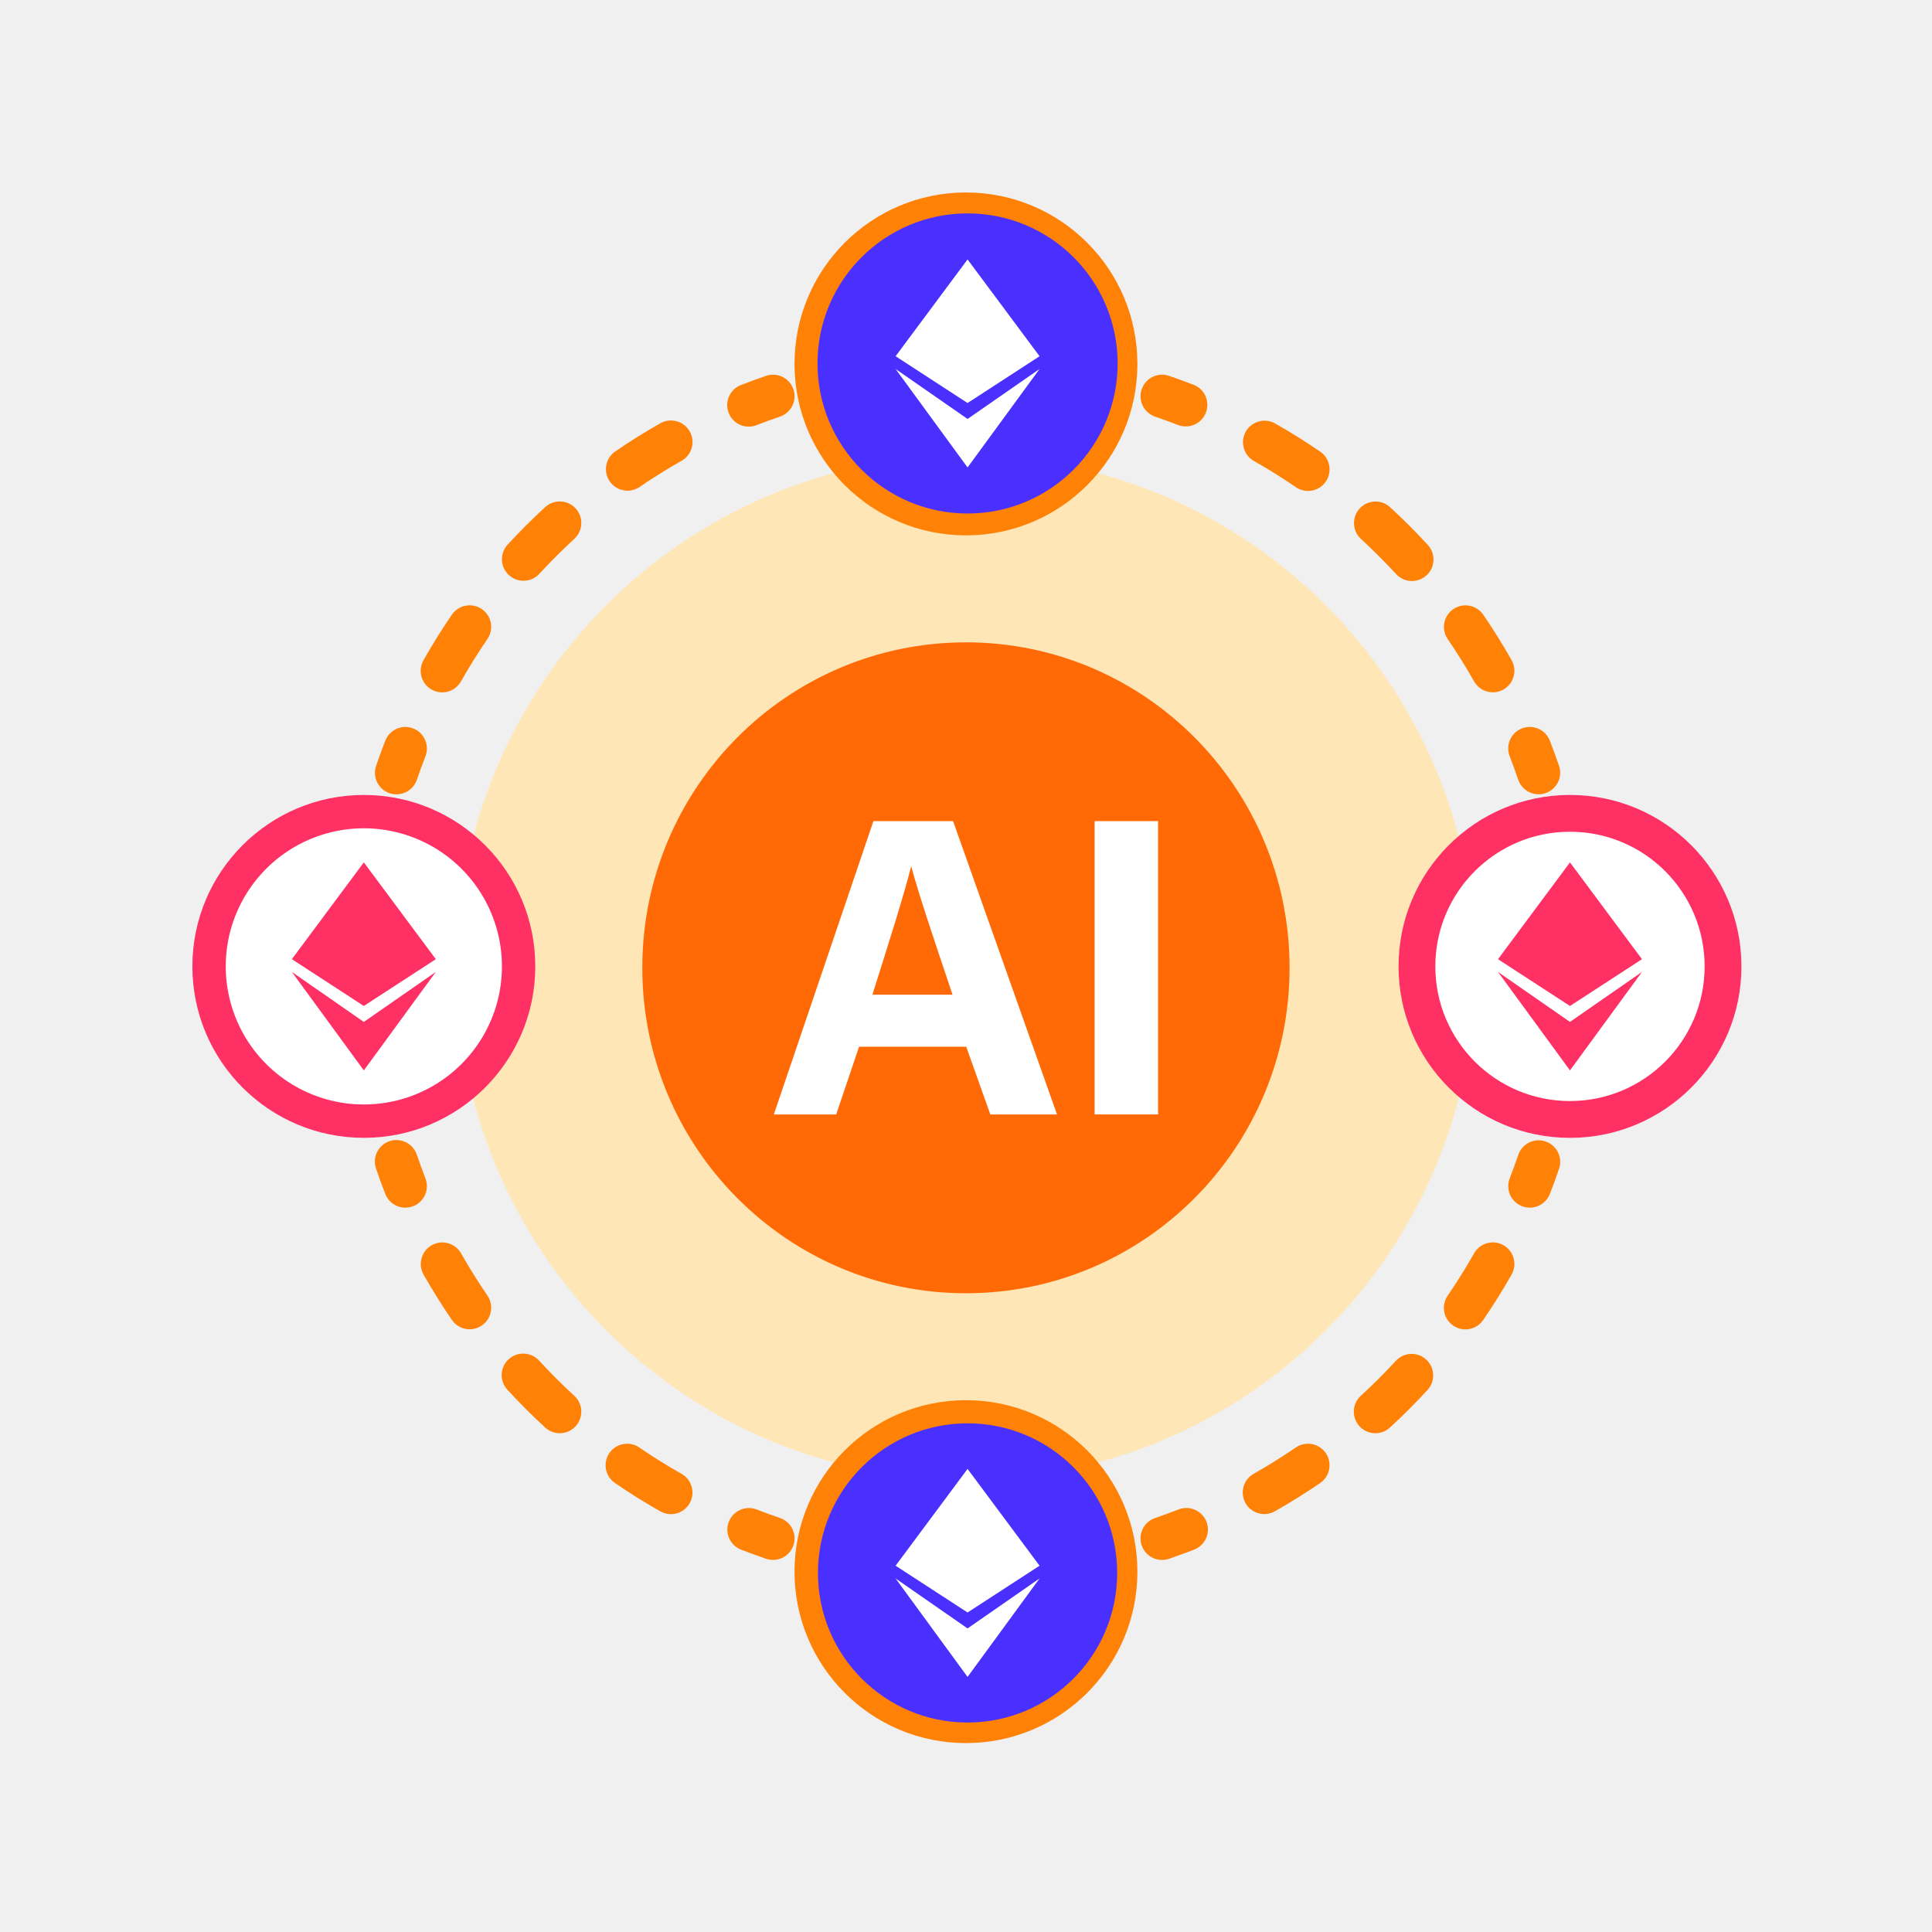
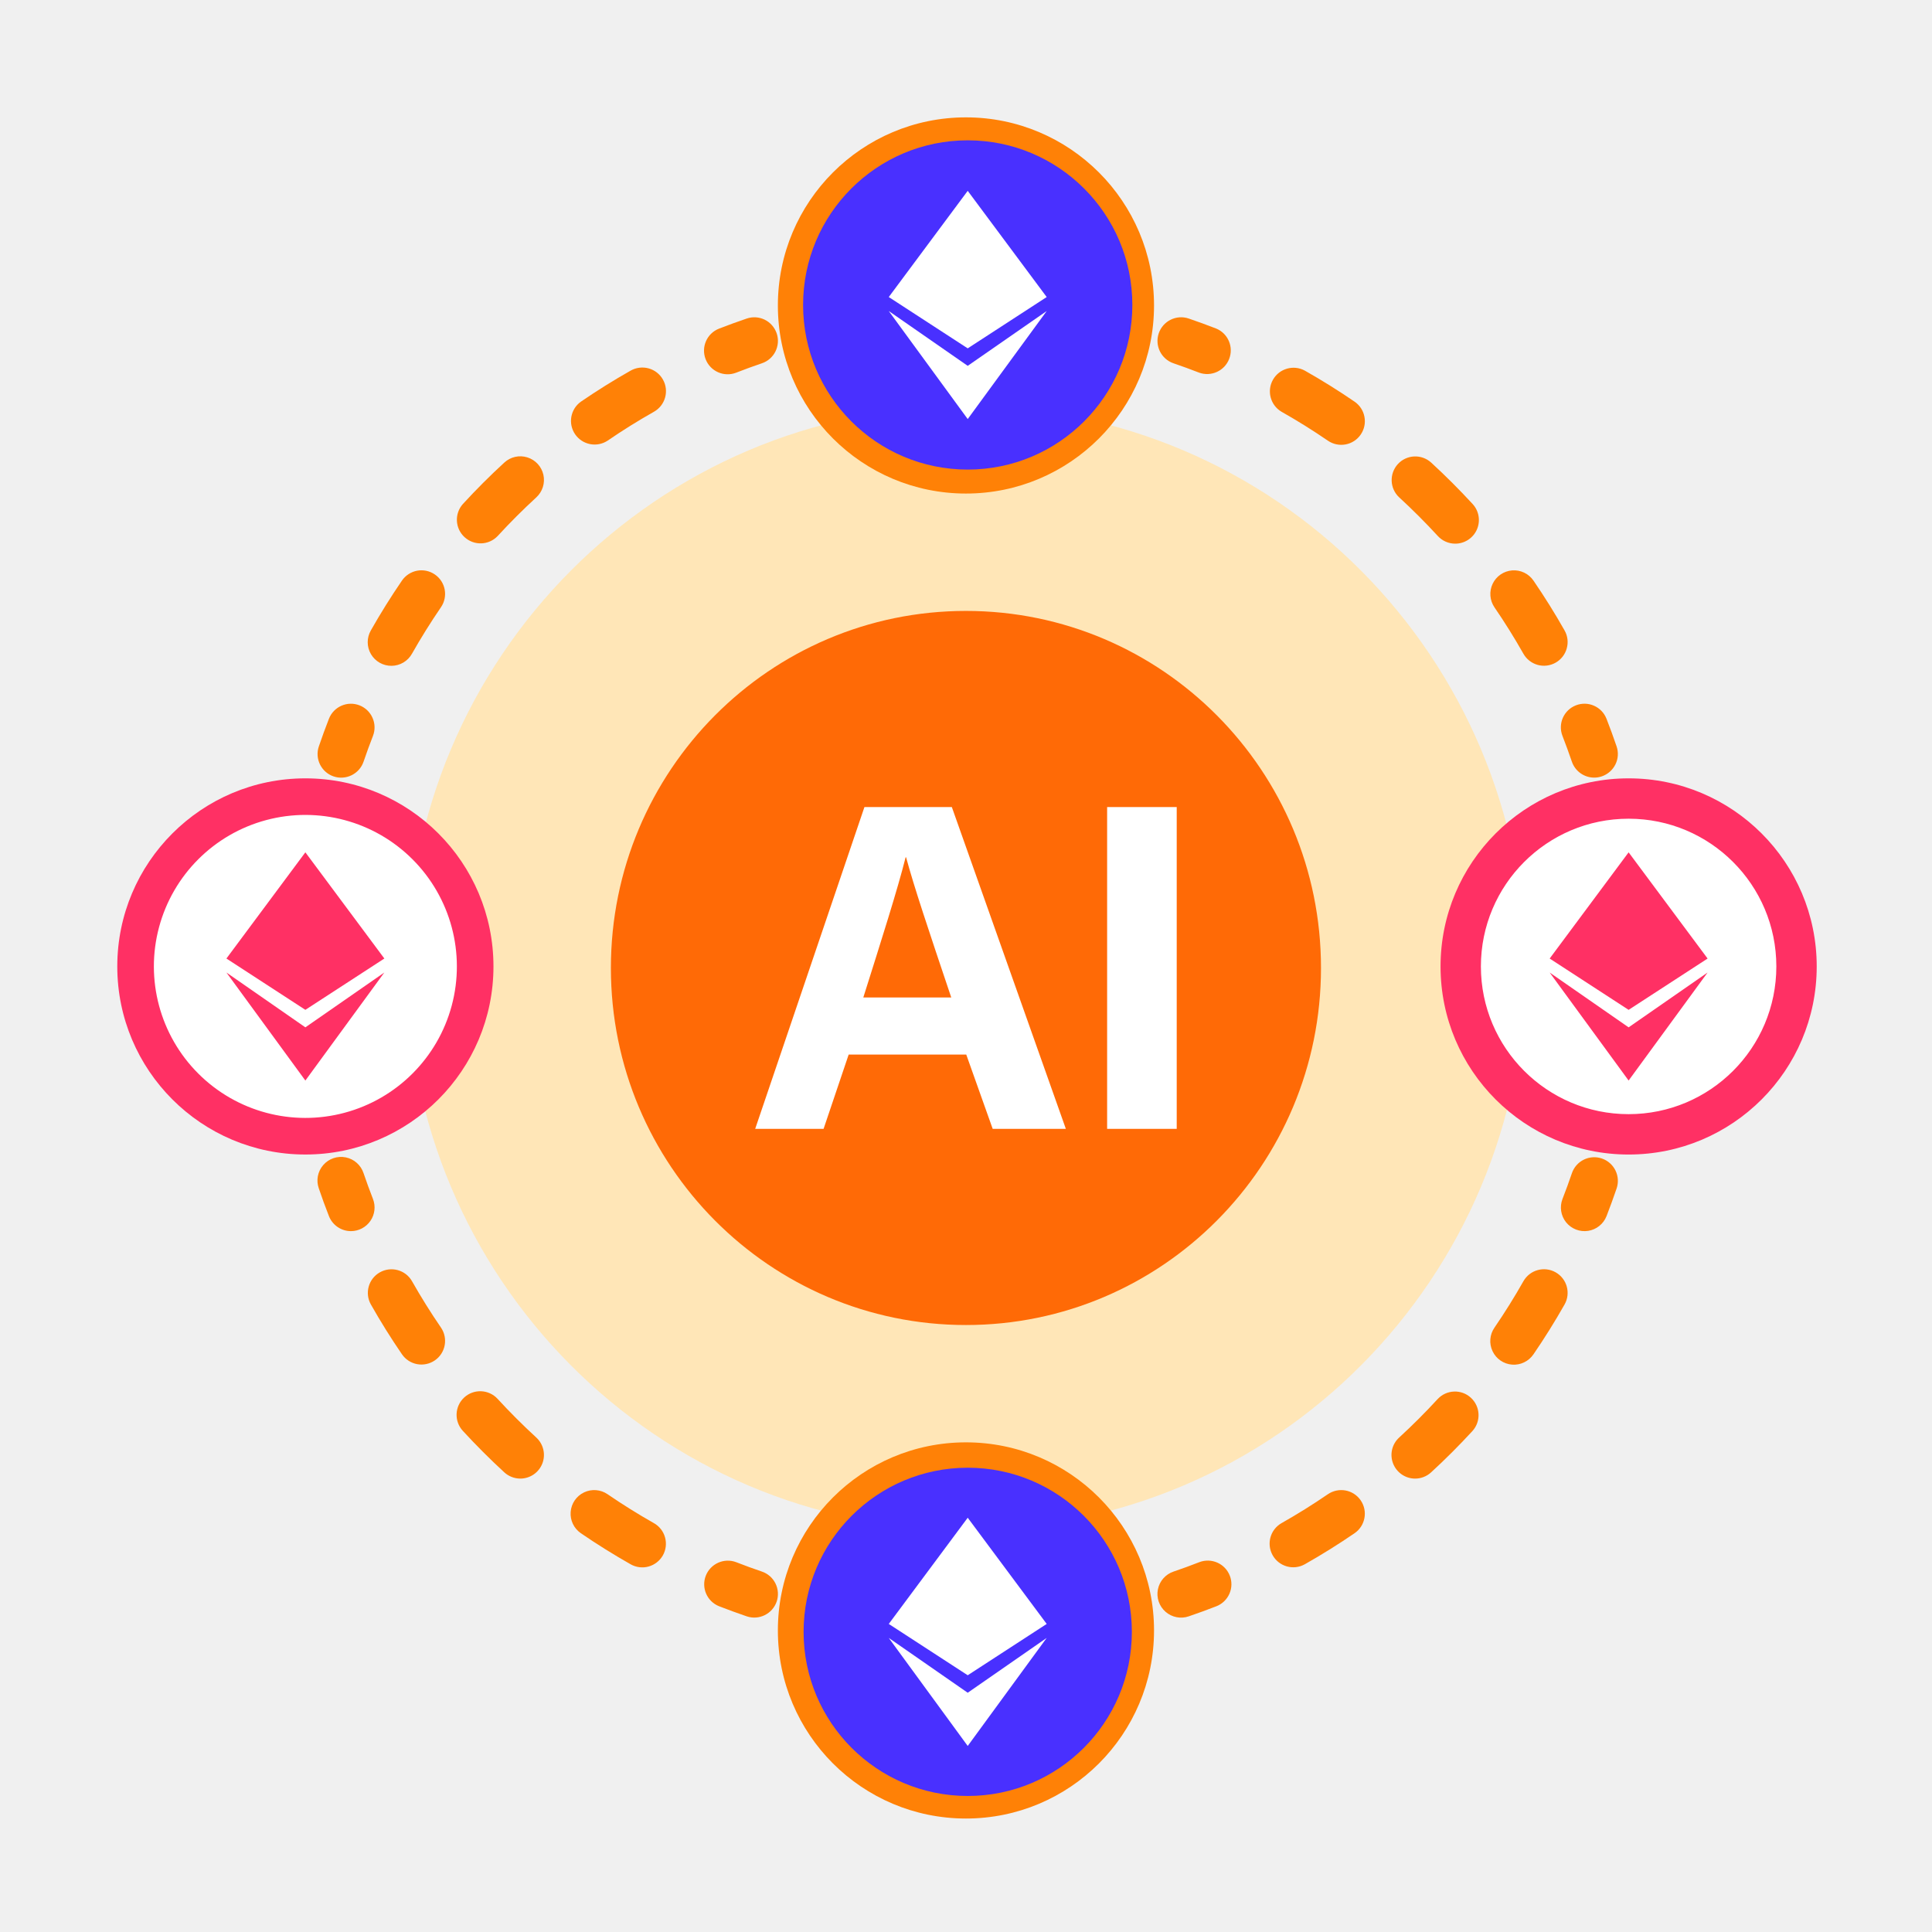
<svg xmlns="http://www.w3.org/2000/svg" class="icon" viewBox="0 0 1024 1024" version="1.1" width="64" height="64">
-   <g transform="translate(100 100) scale(0.8046875)">
+   <g transform="translate(60 60) scale(0.8828125)">
    <path d="M298.8 498.99h-71.78c0.58 4.64 0.92 9.38 0.92 14.19 0 4.81-0.34 9.54-0.92 14.18h71.78c-0.32-4.71-0.5-9.45-0.52-14.17 0-4.79 0.22-9.5 0.52-14.2z m498.12 0h-71.79c0.3 4.69 0.52 9.41 0.52 14.2 0 4.76-0.21 9.48-0.52 14.17h71.79c-0.61-4.7-0.91-9.44-0.92-14.18 0-4.81 0.32-9.54 0.92-14.19zM511.97 228.36c-4.81 0-9.54-0.33-14.19-0.91v72.57c4.72-0.33 9.45-0.51 14.19-0.52 4.77 0 9.5 0.22 14.18 0.52v-72.57c-4.7 0.59-9.44 0.89-14.18 0.91z m0 498.51c-4.74-0.02-9.47-0.19-14.19-0.52v72.57c4.7-0.61 9.44-0.9 14.19-0.92 4.81 0 9.54 0.34 14.18 0.92v-72.57c-4.72 0.33-9.45 0.5-14.18 0.52z m0 0" fill="#FF8106" />
    <path d="M511.97 272.53c-132.26 0-239.51 107.75-239.51 240.66 0 132.89 107.24 240.64 239.51 240.64 132.27 0 239.5-107.73 239.5-240.64 0-132.91-107.24-240.66-239.5-240.66z m0 0" fill="#FFC351" />
    <path d="M511.97 175.96c-185.34 0-335.62 150.99-335.62 337.23 0 186.23 150.28 337.21 335.62 337.21 185.35 0 335.62-150.96 335.62-337.21-0.01-186.24-150.27-337.23-335.62-337.23z m0 0" fill="#FFE6B7" />
    <path d="M511.97 298.82c-117.73 0-213.17 95.96-213.17 214.37 0 118.38 95.44 214.36 213.17 214.36 117.72 0 213.16-95.98 213.16-214.36 0-118.41-95.44-214.37-213.16-214.37z m0 0" fill="#FF6A06" />
    <path d="M398.33 132.15c-1.22-3.56-3.79-6.5-7.16-8.17a14.17 14.17 0 0 0-10.84-0.69 411.9 411.9 0 0 0-16.58 6.04c-7.3 2.84-10.92 11.06-8.07 18.37 2.84 7.31 11.07 10.92 18.37 8.07a363.83 363.83 0 0 1 15.42-5.63c7.42-2.51 11.38-10.58 8.86-17.99zM193.09 276.92a14.21 14.21 0 0 0-10.62-2.25c-3.69 0.7-6.97 2.83-9.11 5.93-6.64 9.7-12.86 19.67-18.66 29.9a14.189 14.189 0 1 0 24.7 13.97c5.39-9.52 11.19-18.81 17.37-27.85 4.43-6.46 2.79-15.28-3.68-19.7z m136.94-117.03a14.12 14.12 0 0 0-8.56-6.68 14.23 14.23 0 0 0-10.78 1.32 413.554 413.554 0 0 0-29.9 18.66c-6.29 4.49-7.83 13.19-3.47 19.57 4.37 6.37 13.03 8.08 19.49 3.85 9.03-6.19 18.32-11.99 27.85-17.37 6.83-3.87 9.23-12.53 5.37-19.35z m-95.19 49.84a412.505 412.505 0 0 0-24.92 24.92c-5.14 5.8-4.7 14.64 1.02 19.88 5.7 5.23 14.56 4.93 19.88-0.68 7.4-8.06 15.15-15.8 23.21-23.21 3.73-3.43 5.35-8.6 4.25-13.54-1.1-4.95-4.76-8.93-9.59-10.45a14.132 14.132 0 0 0-13.85 3.08z m-86.96 145.78c-7.3-2.84-15.52 0.76-18.37 8.08-2.13 5.47-4.15 11-6.05 16.57-2.53 7.42 1.44 15.48 8.84 18.01 7.41 2.52 15.47-1.44 18.01-8.85 1.76-5.18 3.64-10.32 5.63-15.42 1.37-3.51 1.29-7.41-0.23-10.85-1.5-3.46-4.32-6.17-7.83-7.54z m754.72 24.64c-1.89-5.57-3.91-11.1-6.05-16.57-2.85-7.3-11.07-10.93-18.37-8.08-7.31 2.85-10.92 11.07-8.07 18.37 1.98 5.09 3.86 10.24 5.63 15.42 1.96 5.75 7.36 9.61 13.42 9.61 1.52 0 3.06-0.24 4.57-0.76a14.26 14.26 0 0 0 8.17-7.17 14.07 14.07 0 0 0 0.7-10.82zM791.26 209.74c-5.79-5.24-14.7-4.82-19.97 0.91-5.26 5.75-4.93 14.66 0.77 19.98a387.88 387.88 0 0 1 23.21 23.21c2.67 2.93 6.47 4.6 10.46 4.6 5.63 0 10.73-3.33 13-8.48a14.2 14.2 0 0 0-2.54-15.3 421.57 421.57 0 0 0-24.93-24.92z m-45.95-36.54c-9.7-6.65-19.67-12.87-29.9-18.66-6.8-3.69-15.31-1.25-19.12 5.48-3.81 6.73-1.53 15.29 5.14 19.22 9.52 5.38 18.81 11.18 27.84 17.37a14.18 14.18 0 0 0 10.63 2.25c3.7-0.69 6.97-2.83 9.09-5.94 2.13-3.1 2.93-6.92 2.23-10.63a14.15 14.15 0 0 0-5.91-9.09z m126.05 137.33a410.281 410.281 0 0 0-18.66-29.91 14.188 14.188 0 0 0-12.8-6.13c-5.06 0.4-9.52 3.46-11.71 8.03a14.23 14.23 0 0 0 1.09 14.15 384.29 384.29 0 0 1 17.37 27.85c1.85 3.27 4.92 5.67 8.56 6.7 3.63 1.01 7.51 0.52 10.78-1.33 3.28-1.85 5.69-4.93 6.68-8.56 1.04-3.66 0.55-7.54-1.31-10.8z m-209.05-181.2c-5.48-2.13-11.01-4.15-16.58-6.05-7.41-2.53-15.47 1.44-18.01 8.86-2.52 7.42 1.44 15.48 8.86 18.01 5.14 1.75 10.33 3.65 15.42 5.63 7.23 2.57 15.2-1.06 17.99-8.22 2.8-7.16-0.6-15.24-7.68-18.23zM155.95 651.84c-1.99-5.1-3.87-10.24-5.63-15.42-1.59-4.86-5.67-8.5-10.68-9.52-5.02-1.02-10.2 0.75-13.54 4.61a14.141 14.141 0 0 0-2.64 14.06c1.88 5.56 3.92 11.14 6.05 16.56 2.13 5.46 7.37 9.05 13.22 9.05 4.68 0 9.07-2.32 11.72-6.19 2.64-3.86 3.2-8.78 1.5-13.15z m23.44 49.39c-3.87-6.78-12.5-9.15-19.31-5.3-6.8 3.85-9.21 12.46-5.38 19.28a407.948 407.948 0 0 0 18.66 29.9c2.13 3.11 5.4 5.24 9.1 5.93 3.7 0.69 7.52-0.12 10.63-2.25 6.46-4.42 8.11-13.26 3.68-19.73a384.015 384.015 0 0 1-17.38-27.83z m51.4 70.66c-5.31-5.77-14.27-6.15-20.04-0.86-5.77 5.3-6.16 14.28-0.85 20.05 7.96 8.65 16.26 16.97 24.92 24.93 2.62 2.4 6.04 3.73 9.59 3.74 5.85 0 11.1-3.59 13.23-9.04 2.12-5.45 0.68-11.64-3.62-15.6a391.367 391.367 0 0 1-23.23-23.22z m93.85 74.61a382.785 382.785 0 0 1-27.84-17.37 14.162 14.162 0 0 0-14.14-1.09 14.15 14.15 0 0 0-8.01 11.71c-0.4 5.05 1.94 9.92 6.12 12.8a415.75 415.75 0 0 0 29.9 18.66c3.27 1.85 7.15 2.34 10.77 1.33 3.63-1.01 6.71-3.42 8.56-6.68 1.85-3.27 2.32-7.15 1.32-10.78-1-3.64-3.4-6.73-6.68-8.58z m64.84 29.08c-5.18-1.76-10.32-3.64-15.42-5.63-7.28-2.78-15.44 0.85-18.28 8.11-2.82 7.26 0.73 15.45 7.98 18.33 5.48 2.13 11.01 4.15 16.56 6.05 7.42 2.52 15.47-1.44 18.01-8.85 1.22-3.55 0.96-7.46-0.69-10.83a14.134 14.134 0 0 0-8.16-7.18z m280.9 2.45c-2.85-7.31-11.07-10.91-18.37-8.08-5.1 2-10.24 3.87-15.42 5.63-4.81 1.62-8.39 5.7-9.38 10.68-1 4.98 0.76 10.11 4.59 13.46 3.82 3.33 9.14 4.39 13.93 2.73 5.57-1.9 11.1-3.91 16.58-6.05 3.51-1.37 6.33-4.07 7.84-7.52 1.52-3.44 1.6-7.35 0.23-10.85z m58.87-48.89a380.836 380.836 0 0 1-27.85 17.37c-6.76 3.88-9.12 12.5-5.28 19.29 3.84 6.79 12.44 9.19 19.25 5.41a413.753 413.753 0 0 0 29.91-18.66c6.46-4.43 8.11-13.26 3.69-19.74-2.13-3.1-5.39-5.23-9.09-5.92-3.7-0.68-7.52 0.12-10.63 2.25zM866 695.9c-6.82-3.86-15.47-1.46-19.34 5.35a386.475 386.475 0 0 1-17.37 27.85 14.17 14.17 0 0 0-1.15 14.18c2.18 4.6 6.66 7.67 11.74 8.05 5.07 0.38 9.96-2 12.82-6.2 6.63-9.69 12.87-19.68 18.66-29.9 3.86-6.82 1.46-15.47-5.36-19.33z m-70.74 76a387.88 387.88 0 0 1-23.21 23.21 14.155 14.155 0 0 0-3.63 15.6c2.13 5.45 7.37 9.04 13.22 9.04 3.43 0 6.87-1.24 9.59-3.74a412.67 412.67 0 0 0 24.92-24.93c5.14-5.79 4.68-14.62-1.03-19.87-5.67-5.23-14.52-4.92-19.86 0.69z m98.49-144.33c-3.56-1.22-7.46-0.96-10.83 0.69a14.16 14.16 0 0 0-7.16 8.16c-1.76 5.18-3.64 10.32-5.63 15.42a14.22 14.22 0 0 0 2.14 14.03c3.17 3.95 8.21 5.92 13.23 5.15 5-0.76 9.23-4.15 11.07-8.87 2.13-5.48 4.14-11.01 6.04-16.58 1.22-3.55 0.96-7.46-0.69-10.82-1.66-3.39-4.6-5.97-8.17-7.18z m0 0" fill="#FF8106" />
    <path d="M511.97 2.5c-62.37 0-112.92 50.56-112.92 112.93 0 62.37 50.55 112.92 112.92 112.92 62.37 0 112.92-50.55 112.92-112.92 0-62.37-50.56-112.93-112.92-112.93z m0 795.49c-62.37 0-112.92 50.56-112.92 112.93 0 62.37 50.55 112.92 112.92 112.92 62.37 0 112.92-50.55 112.92-112.92 0-62.36-50.56-112.93-112.92-112.93z m0 0" fill="#FF8106" />
    <path d="M2.45 512.26c0 62.37 50.56 112.92 112.92 112.92S228.3 574.62 228.3 512.26s-50.56-112.92-112.92-112.92S2.45 449.89 2.45 512.26z m0 0M909.83 399.34c-62.37 0-112.92 50.55-112.92 112.94 0 62.37 50.55 112.91 112.92 112.91 62.37 0 112.92-50.56 112.92-112.91 0-62.38-50.57-112.94-112.92-112.94z m0 0" fill="#FF3064" />
    <path d="M513.03 16.28c-54.59 0-98.84 44.24-98.84 98.84 0 54.59 44.25 98.84 98.84 98.84s98.84-44.25 98.84-98.84-44.24-98.84-98.84-98.84zM513.04 813.22c-54.42 0-98.55 44.11-98.55 98.55 0 54.42 44.12 98.53 98.55 98.53s98.54-44.12 98.54-98.53c0-54.44-44.11-98.55-98.54-98.55z" fill="#4930FF" />
    <path d="M51.07 576.57c22.97 22.98 56.47 31.95 87.85 23.54a90.96 90.96 0 0 0 64.32-64.32c8.4-31.39-0.57-64.88-23.55-87.85-22.97-22.98-56.47-31.95-87.86-23.54-31.38 8.41-55.9 32.92-64.31 64.31s0.57 64.89 23.55 87.86z m0 0M909.82 423.57c-48.98 0-88.69 39.7-88.69 88.69 0 48.98 39.71 88.69 88.69 88.69s88.69-39.71 88.69-88.69c-0.01-48.99-39.71-88.69-88.69-88.69z m0 0M465.63 110.37l47.4 30.81 47.42-30.81-47.42-63.76-47.4 63.76z m0 0" fill="#FFFFFF" />
    <path d="M465.63 118.77l47.4 64.86 47.42-64.86-47.42 32.91z" fill="#FFFFFF" />
    <path d="M862.42 507.52l47.4 30.81 47.42-30.81-47.42-63.76-47.4 63.76z m0 0" fill="#FF3064" />
    <path d="M862.42 515.92l47.4 64.85 47.41-64.85-47.41 32.91zM67.97 507.51l47.4 30.81 47.42-30.81-47.42-63.76-47.4 63.76z m0 0" fill="#FF3064" />
    <path d="M67.97 515.91l47.4 64.86 47.41-64.86-47.41 32.92z" fill="#FF3064" />
    <path d="M465.63 907.01l47.4 30.81 47.42-30.81-47.42-63.76-47.4 63.76z m0 0" fill="#FFFFFF" />
    <path d="M465.63 915.41l47.4 64.86 47.41-64.86-47.41 32.91z" fill="#FFFFFF" />
    <path d="M441.56 565.16l-15.07 44.63h-41.06l65.59-193.2h52.48l68.45 193.2h-43.92l-15.88-44.63h-70.59z m61.59-34.25c-13.72-40.77-22.45-66.82-27.12-84.19h-0.28c-4.76 19.05-14.41 49.35-25.41 84.19h52.81z m135.36-114.33v193.2h-41.78v-193.2h41.78z m0 0" fill="#FFFFFF" />
  </g>
</svg>
